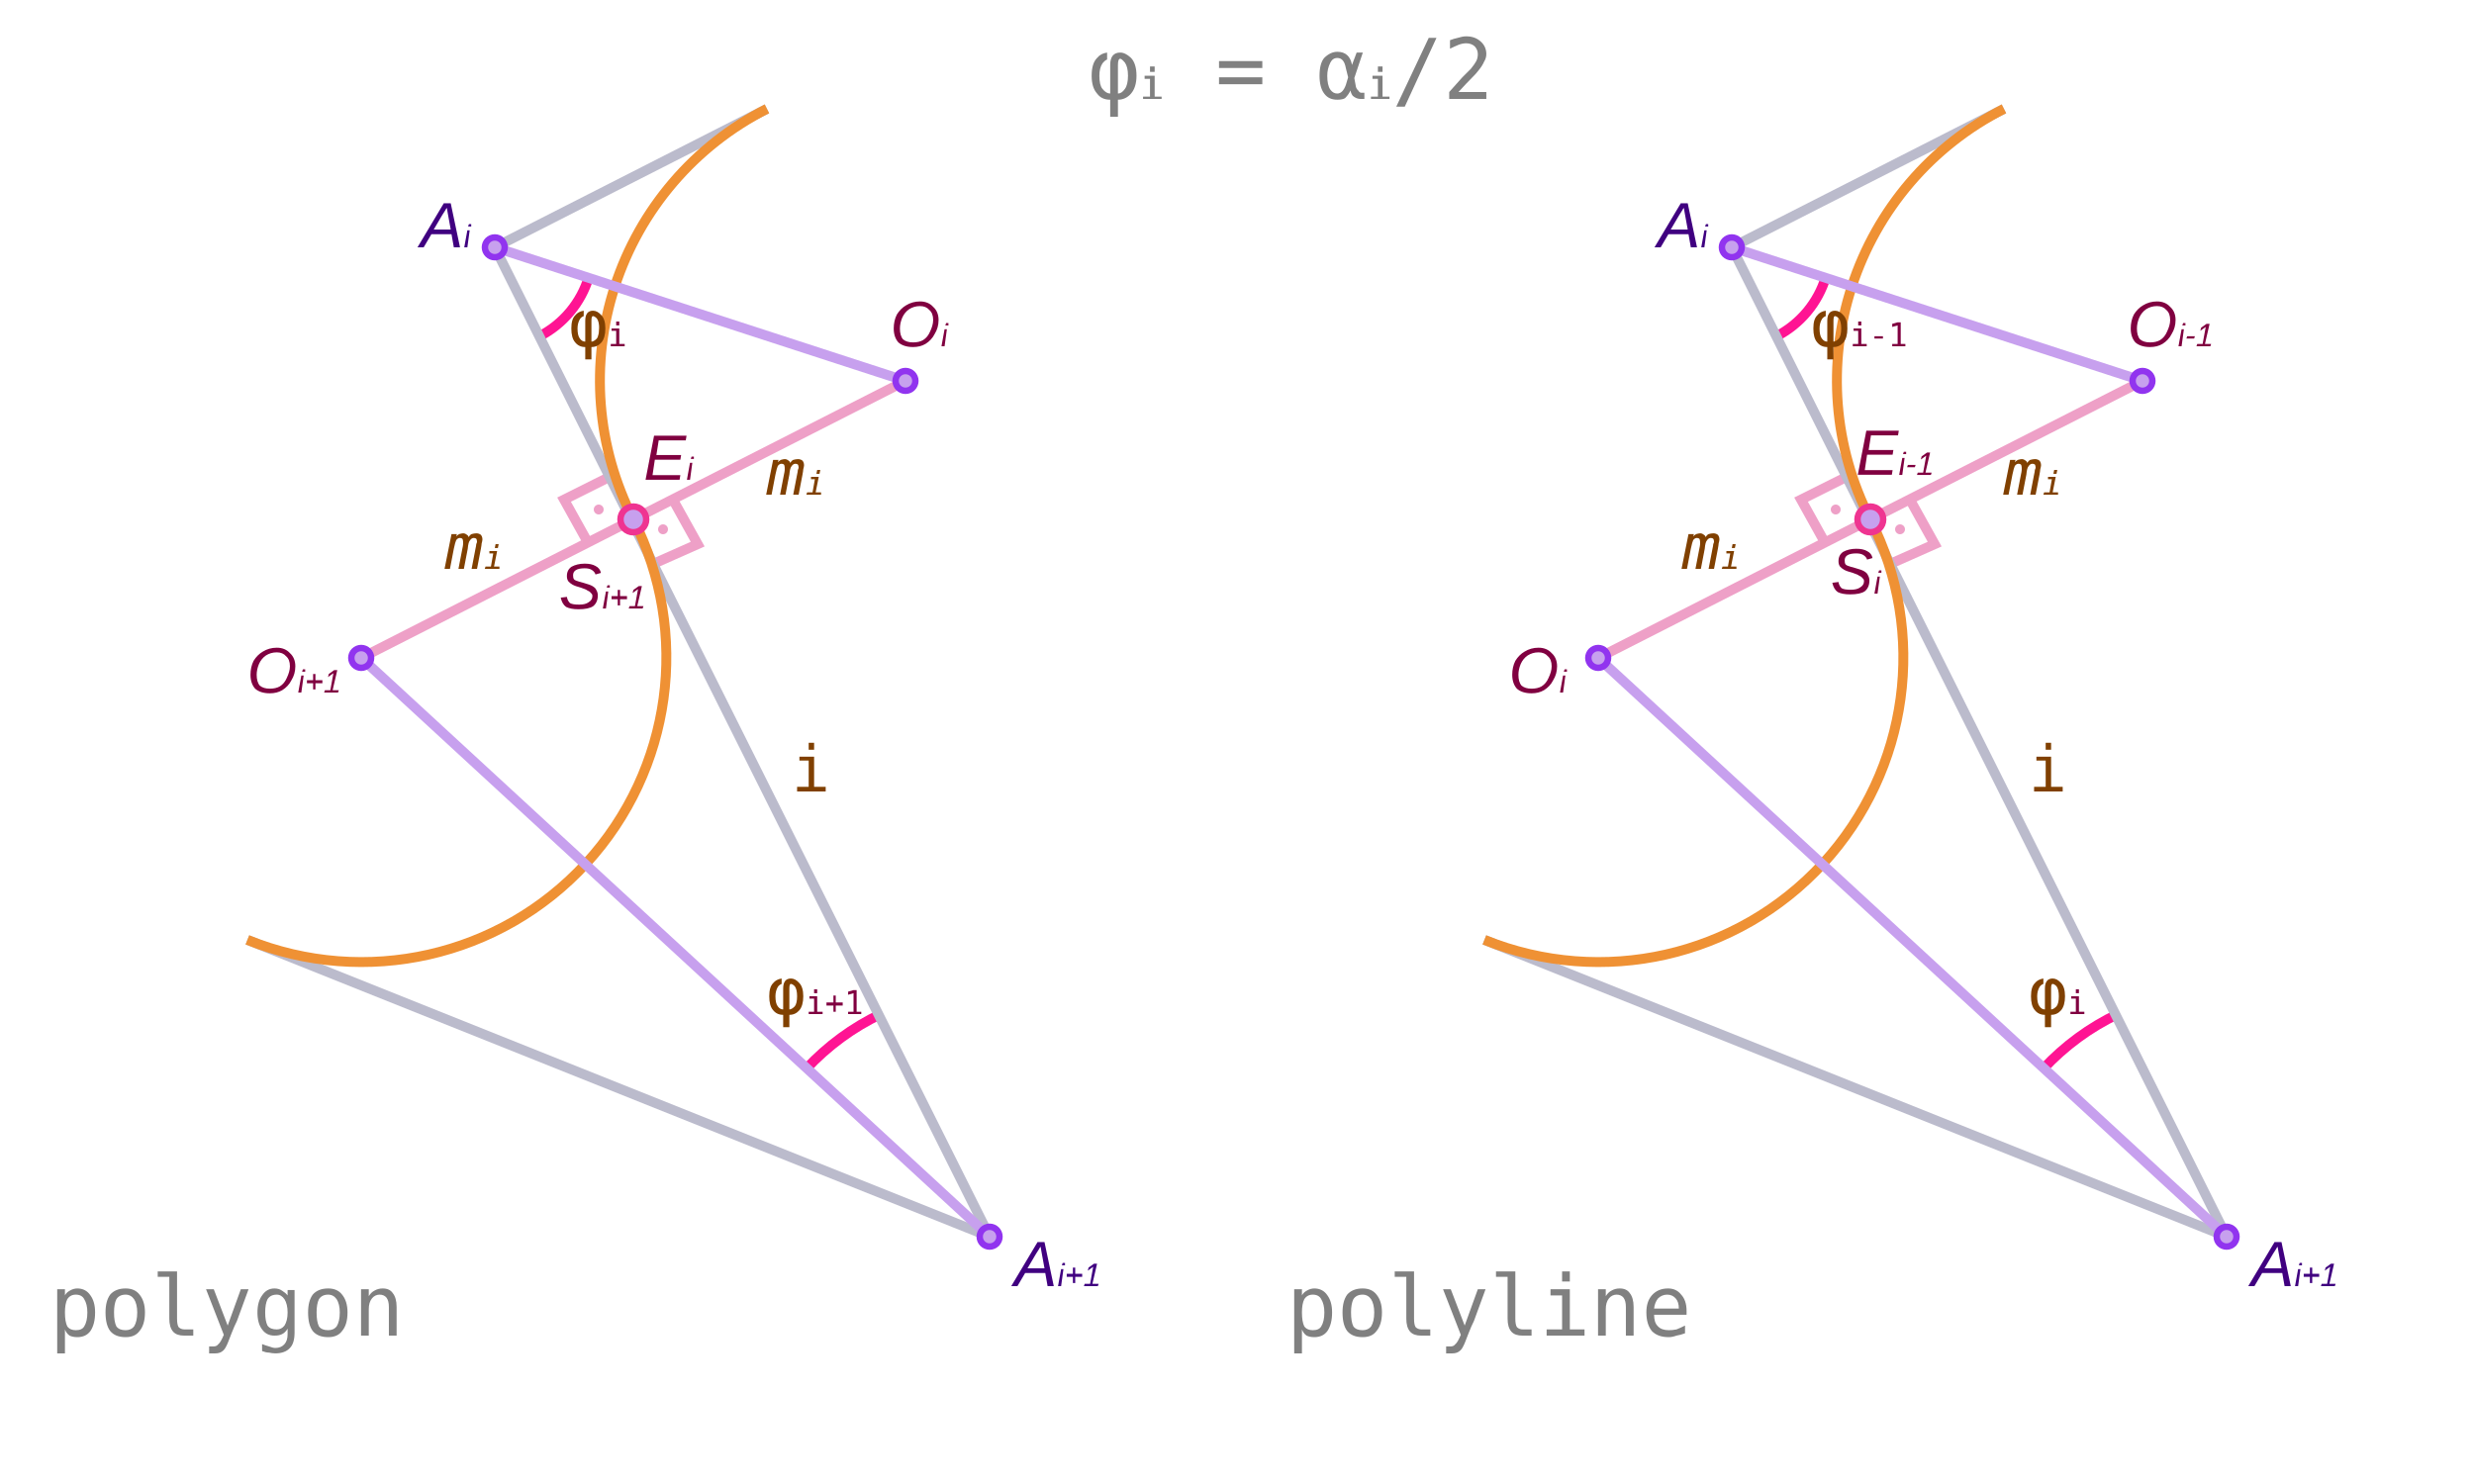
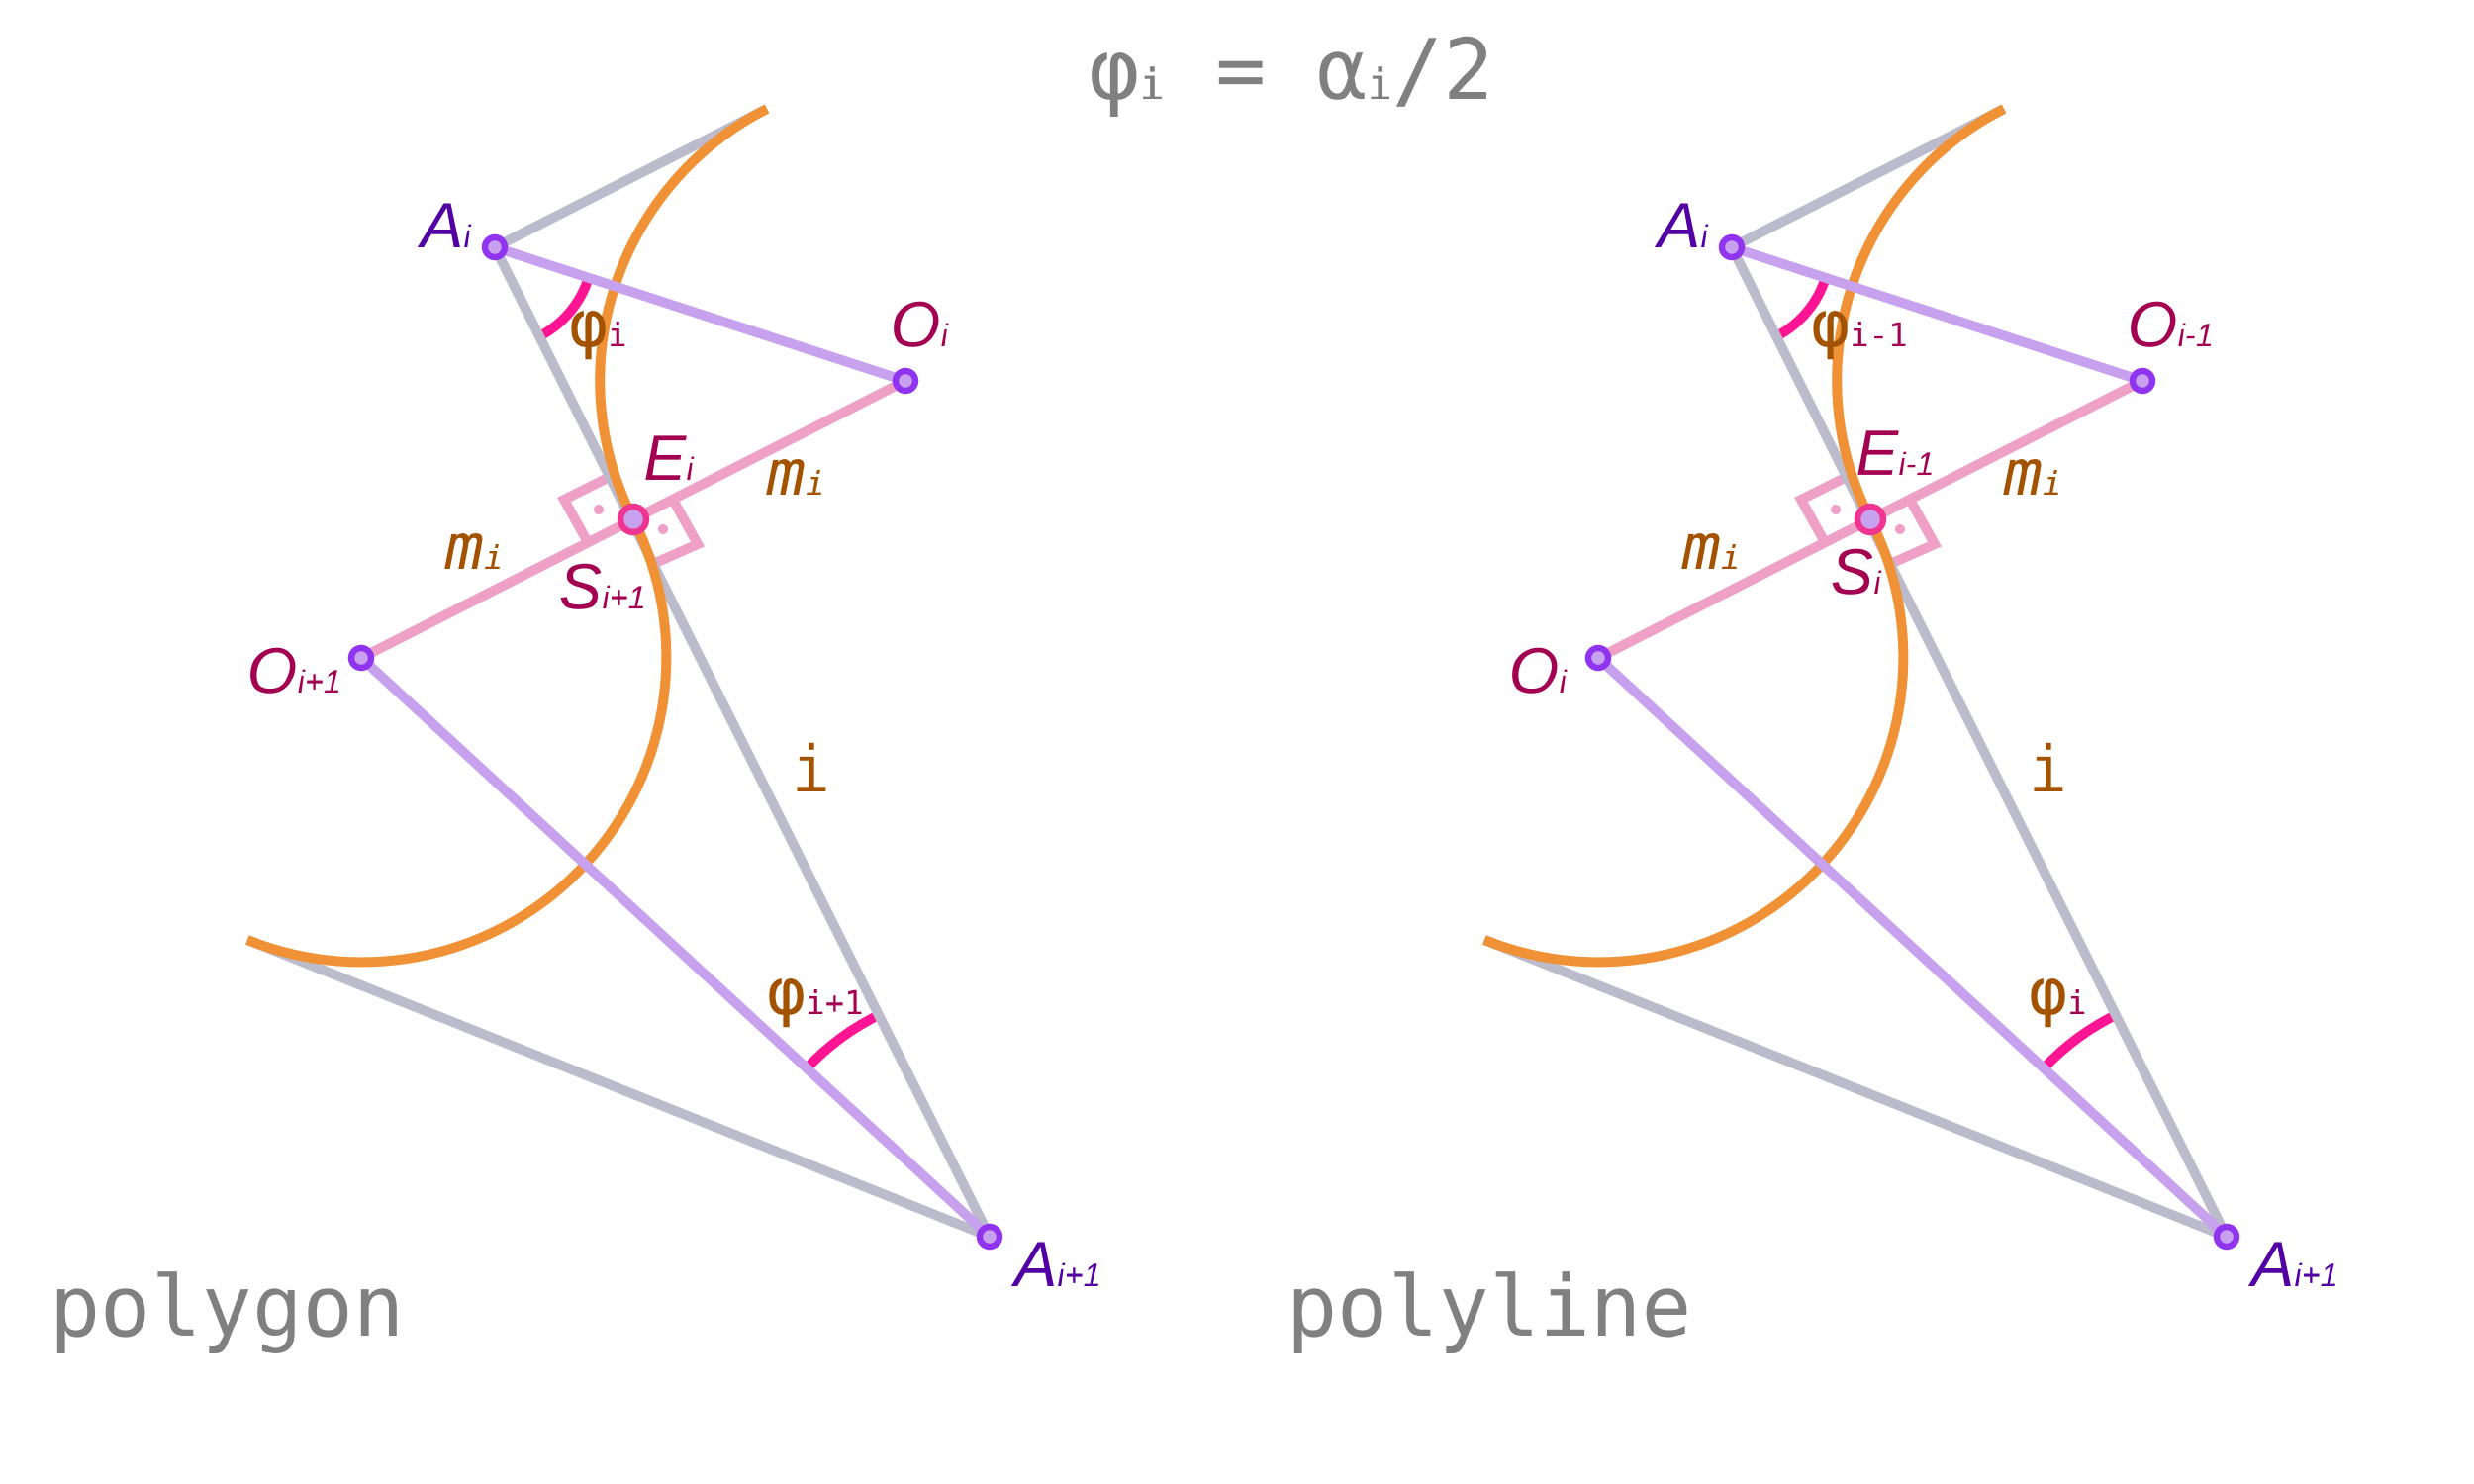
<svg xmlns="http://www.w3.org/2000/svg" xmlns:xlink="http://www.w3.org/1999/xlink" viewBox="-10 -10 50 30">
  <style>
		[d] {
			fill: none;
			stroke: #eea0c7;
			stroke-width: .2px
		}
		[d] + [d] { stroke: #bbc }
		[d] + [d*=A] { stroke: #ef9134 }
		[d] + [d*='M35'] { stroke: #c7a0ee }
		[d*='A2']  { stroke: deeppink }
		[x] { 
- 			fill: #400080;
+ 			fill: #5200a3;
			font: italic 1.3px tahoma, arial
		}
		tspan { font-size: .5em }
		[r] ~ [x], use ~ [x], #a [x] {
- 			fill: #804000;
+ 			fill: #a35200;
			font: 1.3px consolas, monospace
		}
		#m { font-style: italic }
- 		g ~ [x], #a * { fill: #800040 }
+ 		g ~ [x], #a * { fill: #a30052 }
		use ~ [x] {
			fill: grey;
			font-size: 1.7px
		}
		[r] { fill: #eea0c7 }
		[r^='.2'] {
			fill: #c7a0ee;
			stroke: #9134ef;
			stroke-width: .13px
		}
		[r*='6'] { stroke: #ef3491 }
	</style>
  <g id="g">
    <path d="M26.9-4.4        A2 2 0 0 1 25.9-3.2        M32.8 10.5        A5 5 0 0 0 31.3 11.6" />
    <text x="23.5" y="-5">A<tspan>i</tspan>
    </text>
    <text x="35.5" y="16">A<tspan>i+1</tspan>
    </text>
    <path d="M33.3-2.3 22.3 3.3        M28.2 1.4 29.1 1 28.6 .1        M27.4-.4 26.4 .1 26.9 1" />
    <path d="M30.5-7.8 25-5 35 15 20 9" />
    <path d="M30.5-7.8        A6.16 6.16 0 0 0 27.8 .5        A6.16 6.16 0 0 1 20 9" />
    <path d="M35 15 22.3 3.3        M33.3-2.3 25-5" />
    <circle r=".1" cx="28.4" cy=".7" />
    <circle r=".1" cx="27.1" cy=".3" />
    <circle r=".2" cx="33.3" cy="-2.3" />
    <circle r=".2" cx="22.3" cy="3.3" />
    <circle r=".2" cx="25" cy="-5" />
    <circle r=".2" cx="35" cy="15" />
    <circle r=".26" cx="27.8" cy=".5" />
    <text x="31" y="6">i</text>
    <text id="m" x="30.5">m<tspan>i</tspan>
    </text>
    <use xlink:href="#m" x="-6.5" y="1.5" />
  </g>
  <text x="33" y="-3">O<tspan>i-1</tspan>
  </text>
  <text x="27.5" y="-.4">E<tspan>i-1</tspan>
  </text>
  <text x="20.5" y="4">O<tspan>i</tspan>
  </text>
  <text x="27" y="2">S<tspan>i</tspan>
  </text>
  <text x="8" y="-3">O<tspan>i</tspan>
  </text>
  <text x="3" y="-.3">E<tspan>i</tspan>
  </text>
  <text x="-5" y="4">O<tspan>i+1</tspan>
  </text>
  <text x="1.3" y="2.3">S<tspan>i+1</tspan>
  </text>
  <use xlink:href="#g" x="-25" />
  <g id="a">
    <text x="26.6" y="-3">φ<tspan>i-1</tspan>
    </text>
    <text x="31" y="10.5">φ<tspan>i</tspan>
    </text>
    <text x="1.5" y="-3">φ<tspan>i</tspan>
    </text>
    <text x="5.5" y="10.5">φ<tspan>i+1</tspan>
    </text>
  </g>
  <text x="16" y="17">polyline</text>
  <text x="-9" y="17">polygon</text>
  <text x="12" y="-8">φ<tspan>i</tspan> = α<tspan>i</tspan>/2</text>
</svg>
